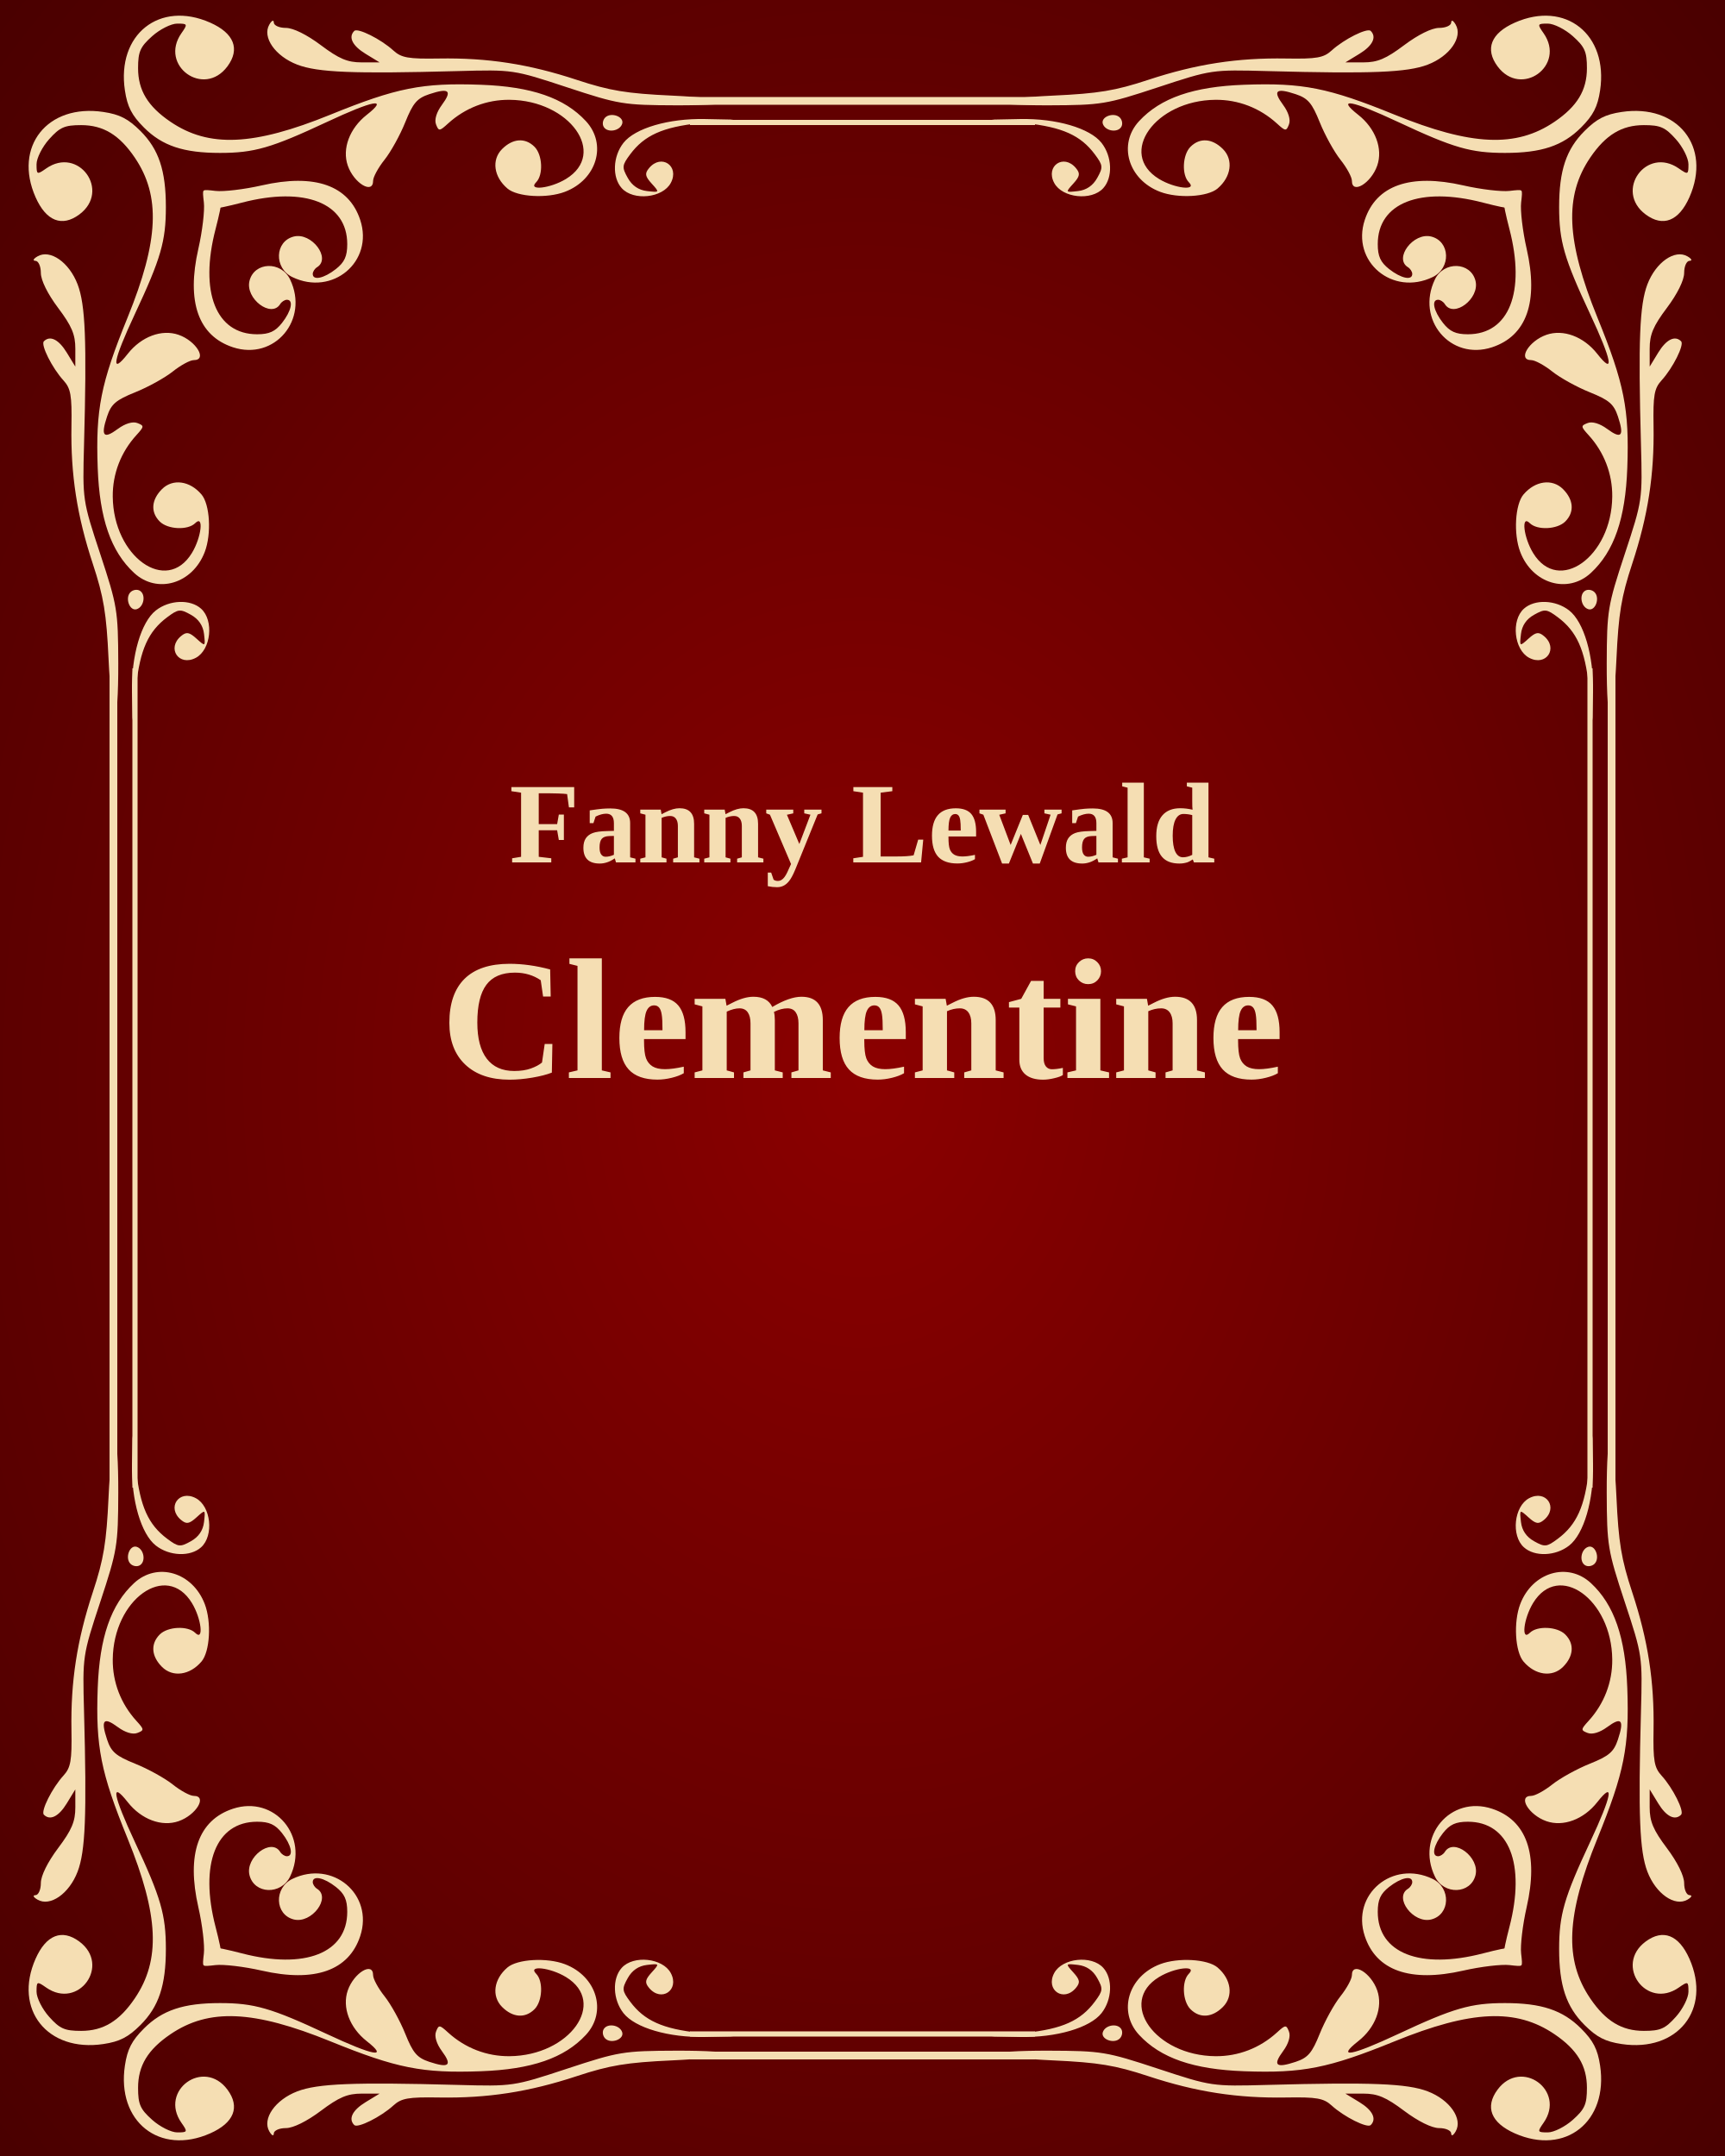
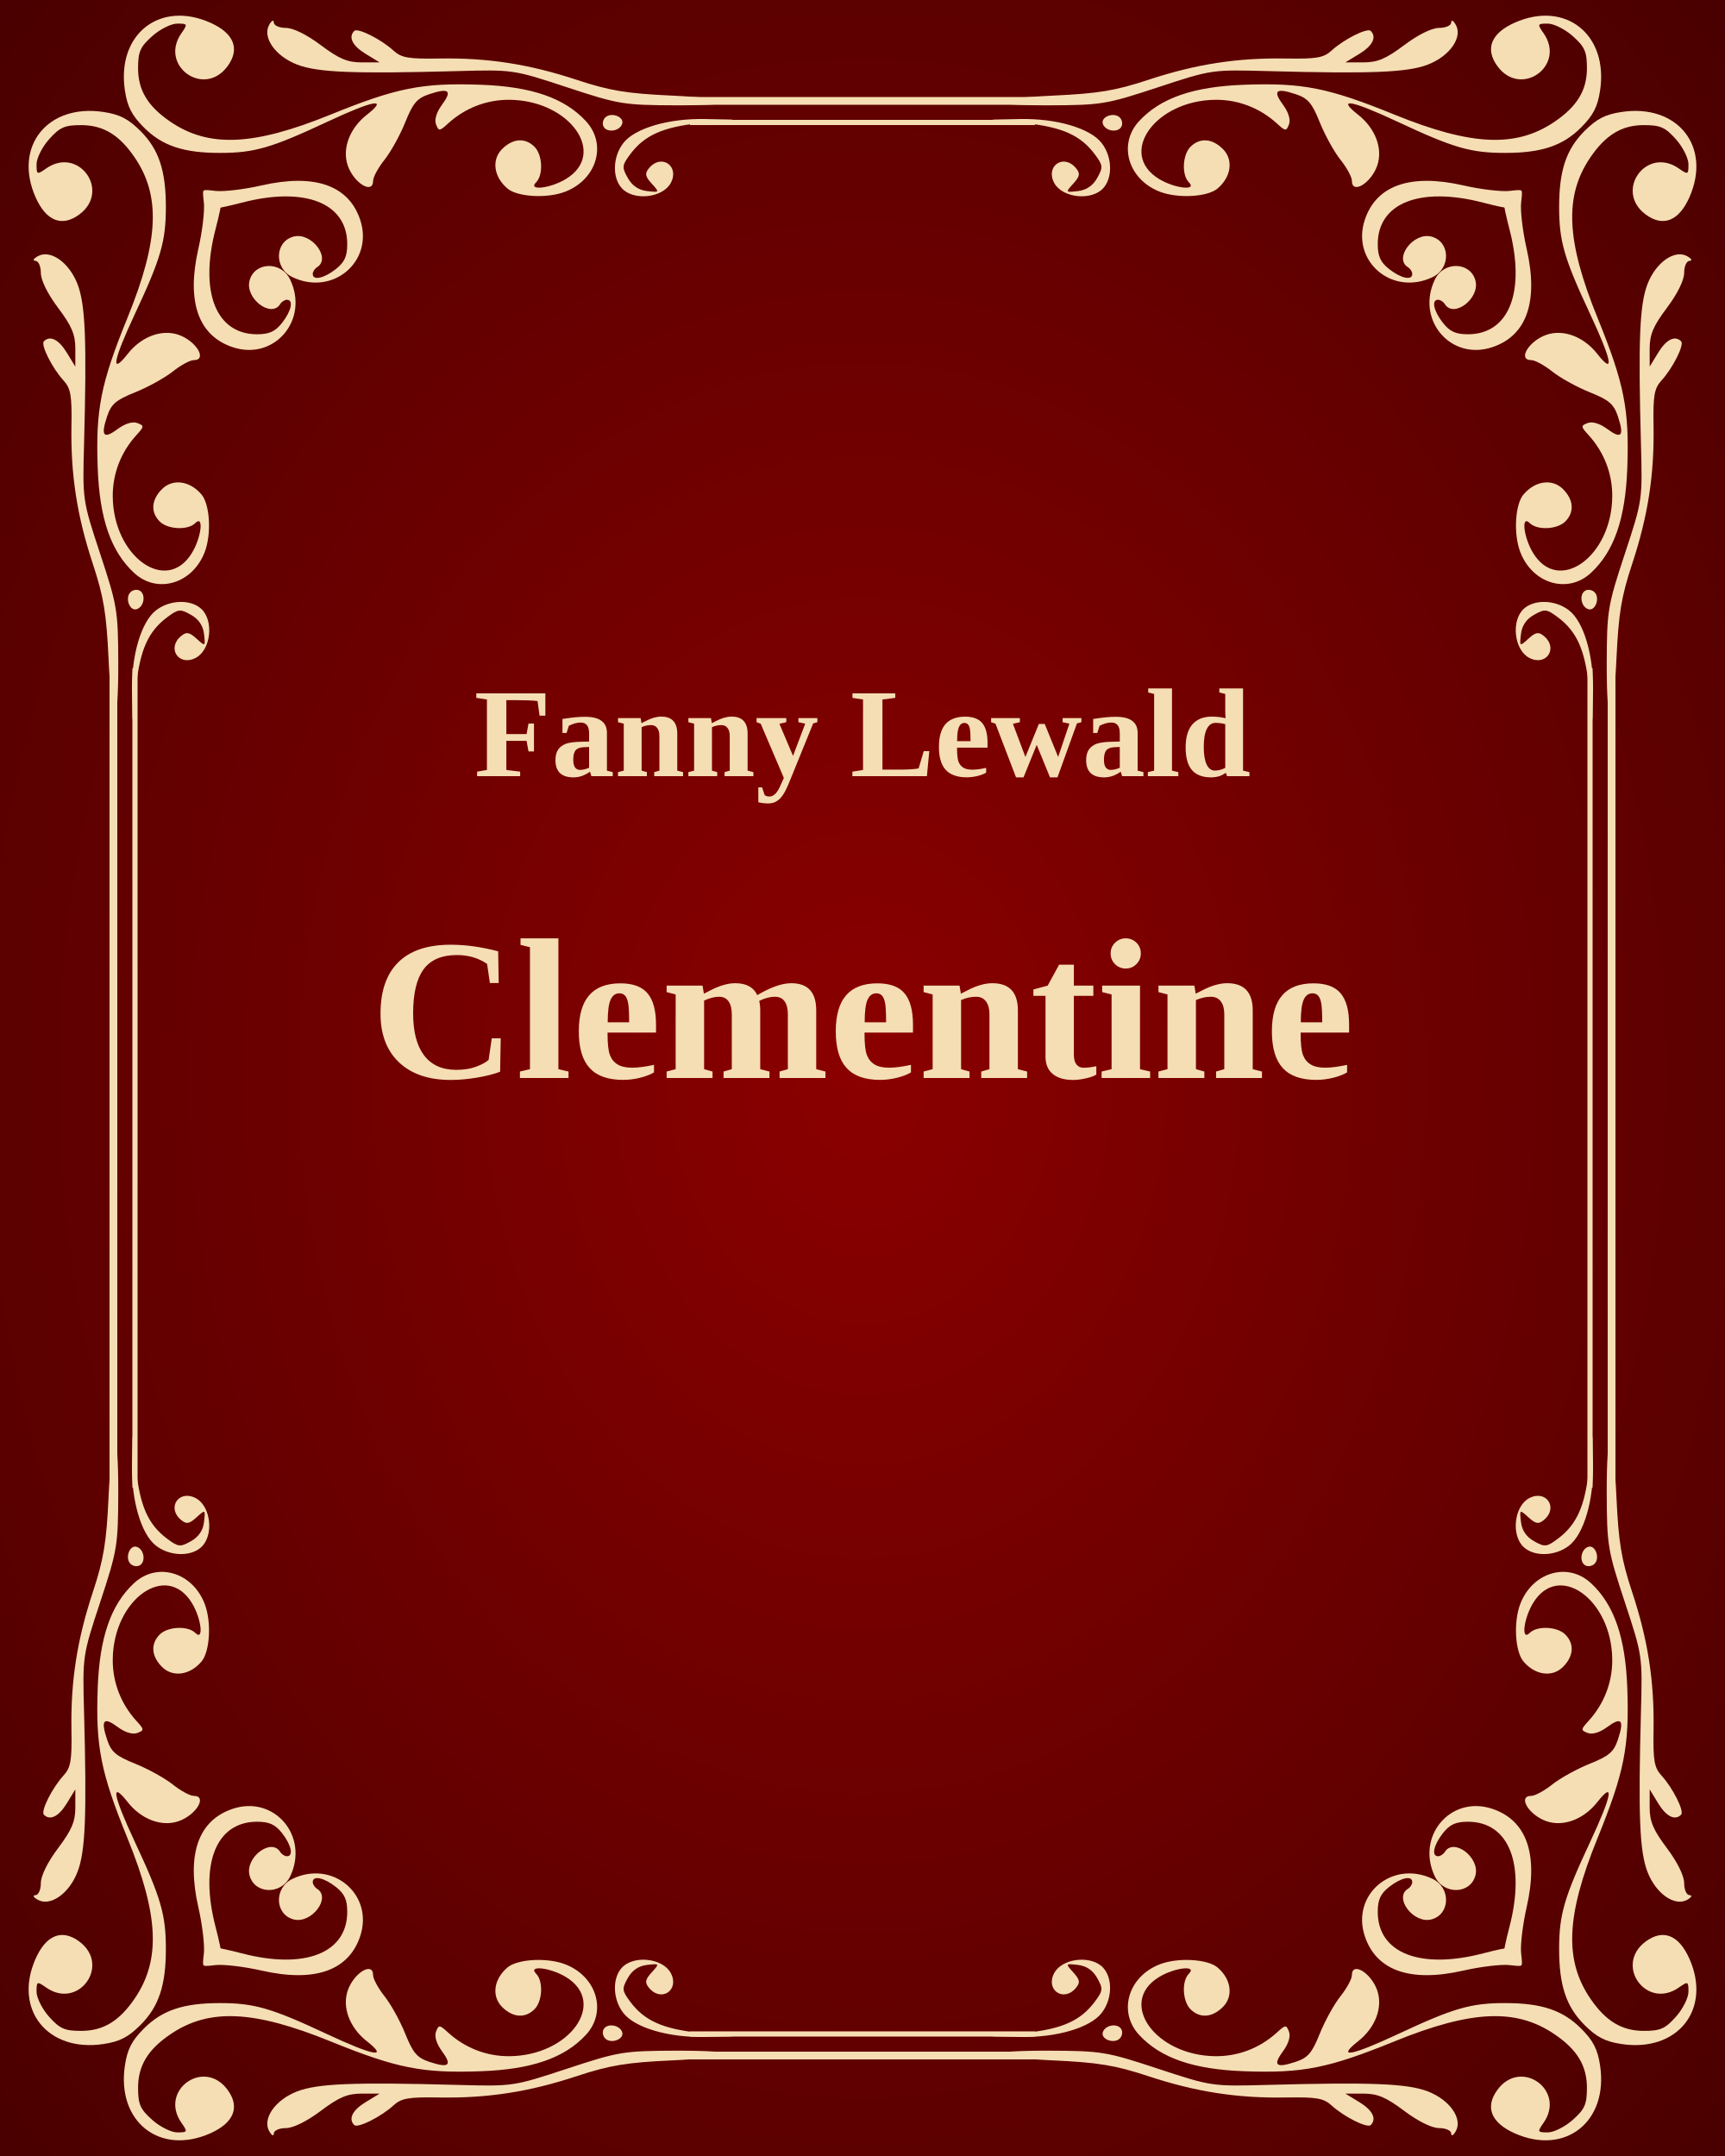
<svg xmlns="http://www.w3.org/2000/svg" xmlns:xlink="http://www.w3.org/1999/xlink" width="400" height="500" version="1.1">
  <defs>
    <style type="text/css">
    
      path.border { fill: wheat; }
      line.border { stroke: wheat; }
      text {
        fill: wheat;
        font-family: 'Times New Roman';
        font-weight: bold;
        text-anchor: middle; }
-       .author { font-size: 20pt; }
-       .title  { font-size: 30pt; }
+       .author { font-size: 22pt; }
+       .title  { font-size: 35pt; }
    
    </style>
    <radialGradient id="rgr1" cx=".5" cy=".5" r="1.5">
      <stop offset="0" stop-color="darkred" />
      <stop offset="1" stop-color="black" />
    </radialGradient>
  </defs>
  <rect width="100%" height="100%" fill="url(#rgr1)" />
-   <text x="200" y="200" class="author">Fanny Lewald</text>
+   <text x="200" y="180" class="author">Fanny Lewald</text>
  <text x="200" y="250" class="title">Clementine</text>
  <g id="upperLeft">
    <path class="border" d="m 67.792,64.261 c -4.308,-2.079 -4.087,-8.296 0.335,-9.406 4.12,-1.034 8.732,5.052 5.393,7.116 -0.55,0.34 -1,1.041 -1,1.559 0,1.593 2.597,1.045 5.365,-1.132 1.999,-1.573 2.635,-2.966 2.635,-5.777 0,-9.558 -9.827,-13.43 -24.432,-9.626 -3.219,0.838 -5.906,1.401 -5.971,1.25 -0.065,-0.151 -0.888,-1.195 -1.828,-2.32 -1.673,-2.002 -1.637,-2.037 1.676,-1.651 1.862,0.217 6.686,-0.357 10.72,-1.277 12.281,-2.799 20.195,-0.025 22.847,8.009 3.187,9.658 -6.423,17.75 -15.74,13.253 z m 49.881,-20.539 c -3.192,-2.701 -3.73,-6.674 -1.24,-9.163 2.482,-2.482 5.351,-2.679 7.515,-0.515 1.86,1.86 2.07,6.53 0.371,8.229 -2.04,2.04 3.284,1.446 6.923,-0.773 9.67,-5.896 0.886,-18.224 -13.078,-18.355 -5.286,-0.05 -10.311,1.887 -14.268,5.499 -1.988,1.815 -2.165,1.827 -2.794,0.188 -0.41,-1.068 0.121,-2.822 1.363,-4.501 2.463,-3.332 1.676,-4.013 -2.892,-2.499 -2.86,0.948 -3.81,2.054 -5.598,6.515 -1.184,2.955 -3.347,6.869 -4.805,8.697 -1.458,1.828 -2.652,4.022 -2.652,4.877 0,3.247 -4.443,0.591 -5.873,-3.511 -1.361,-3.905 0.408,-8.639 4.404,-11.782 5.156,-4.056 1.612,-3.421 -9.236,1.655 -12.883,6.027 -16.865,7.18 -24.796,7.18 -8.472,0 -13.388,-1.642 -17.635,-5.888 -2.832,-2.832 -3.85,-4.814 -4.418,-8.604 -1.946,-12.979 8.032,-20.917 19.768,-15.726 5.547,2.454 6.994,6.127 4,10.156 -5.469,7.359 -15.918,-0.194 -10.658,-7.704 1.486,-2.122 1.442,-2.223 -0.984,-2.223 -1.398,0 -4.011,1.313 -5.807,2.918 -2.773,2.478 -3.266,3.598 -3.266,7.427 0,5.109 2.254,8.842 7.493,12.407 8.921,6.072 19.287,5.614 37.121,-1.639 15.35,-6.243 21.295,-7.424 34.886,-6.93 11.77,0.428 19.358,3.055 24.341,8.429 4.978,5.368 2.539,13.583 -4.867,16.399 -4.174,1.587 -11.007,1.197 -13.32,-0.76 z m 26.502,-0.079 c -2.263,-2.501 -2.079,-7.363 0.4,-10.514 2.681,-3.409 10.49,-5.694 18.877,-5.524 l 6.569,0.133 -7.84,0.828 c -8.479,0.895 -12.77,2.822 -16.035,7.202 -1.923,2.58 -1.967,3.005 -0.573,5.5 1.003,1.795 2.504,2.818 4.465,3.043 2.929,0.336 2.938,0.321 1.08,-1.731 -1.536,-1.697 -1.647,-2.344 -0.613,-3.589 2.846,-3.429 7.145,-0.498 5.04,3.436 -1.867,3.489 -8.655,4.215 -11.369,1.216 z m -4.175,-14.203 c -0.388,-0.628 -0.236,-1.613 0.34,-2.188 1.344,-1.344 4.477,-0.172 3.93,1.47 -0.557,1.672 -3.386,2.147 -4.27,0.718 z m -8.48,-9.183 c -12.462,-4.11 -12.54,-4.122 -25.5,-3.769 -24.021,0.653 -32.338,0.318 -37.082,-1.494 -5.114,-1.953 -8.193,-6.365 -6.485,-9.294 0.567,-0.973 1.02,-1.181 1.037,-0.478 0.017,0.693 1.269,1.25 2.807,1.25 1.686,0 4.869,1.572 8.1,4 4.221,3.172 6.183,3.999 9.473,3.996 l 4.15,-0.004 -3.25,-1.982 c -3.056,-1.863 -4.052,-3.876 -2.623,-5.304 0.794,-0.794 6.188,1.902 9.064,4.53 1.859,1.698 3.461,1.981 10.559,1.86 11.31,-0.193 20.891,1.291 31.979,4.952 7.639,2.522 11.519,3.165 22.051,3.651 7.029,0.325 13.018,0.975 13.309,1.446 0.291,0.47 -5.236,0.834 -12.281,0.809 -12.259,-0.044 -13.345,-0.223 -25.309,-4.169 z" id="path0" />
    <use id="path1" xlink:href="#path0" transform="rotate(90) translate(100, -100) scale(1, -1) translate(-103, -97)" />
  </g>
  <use id="lowerRight" xlink:href="#upperLeft" transform="rotate(180, 200, 250)" />
  <use id="lowerLeft" xlink:href="#lowerRight" transform="scale(-1, 1) translate(-400, 0)" />
  <use id="upperRight" xlink:href="#upperLeft" transform="scale(-1, 1) translate(-400, 0)" />
  <line x1="160" y1="23.4" x2="240" y2="23.4" class="border" style="stroke-width: 1.8;" />
  <line x1="160" y1="476.7" x2="240" y2="476.7" class="border" style="stroke-width: 1.8;" />
  <line x1="26.3" y1="155" x2="26.3" y2="345" class="border" style="stroke-width: 1.8;" />
  <line x1="373.7" y1="155" x2="373.7" y2="345" class="border" style="stroke-width: 1.8;" />
  <line x1="160" y1="28.4" x2="240" y2="28.4" class="border" style="stroke-width: 1.2;" />
  <line x1="160" y1="471.7" x2="240" y2="471.7" class="border" style="stroke-width: 1.2;" />
  <line x1="31.3" y1="155" x2="31.3" y2="345" class="border" style="stroke-width: 1.2;" />
  <line x1="368.7" y1="155" x2="368.7" y2="345" class="border" style="stroke-width: 1.2;" />
</svg>
